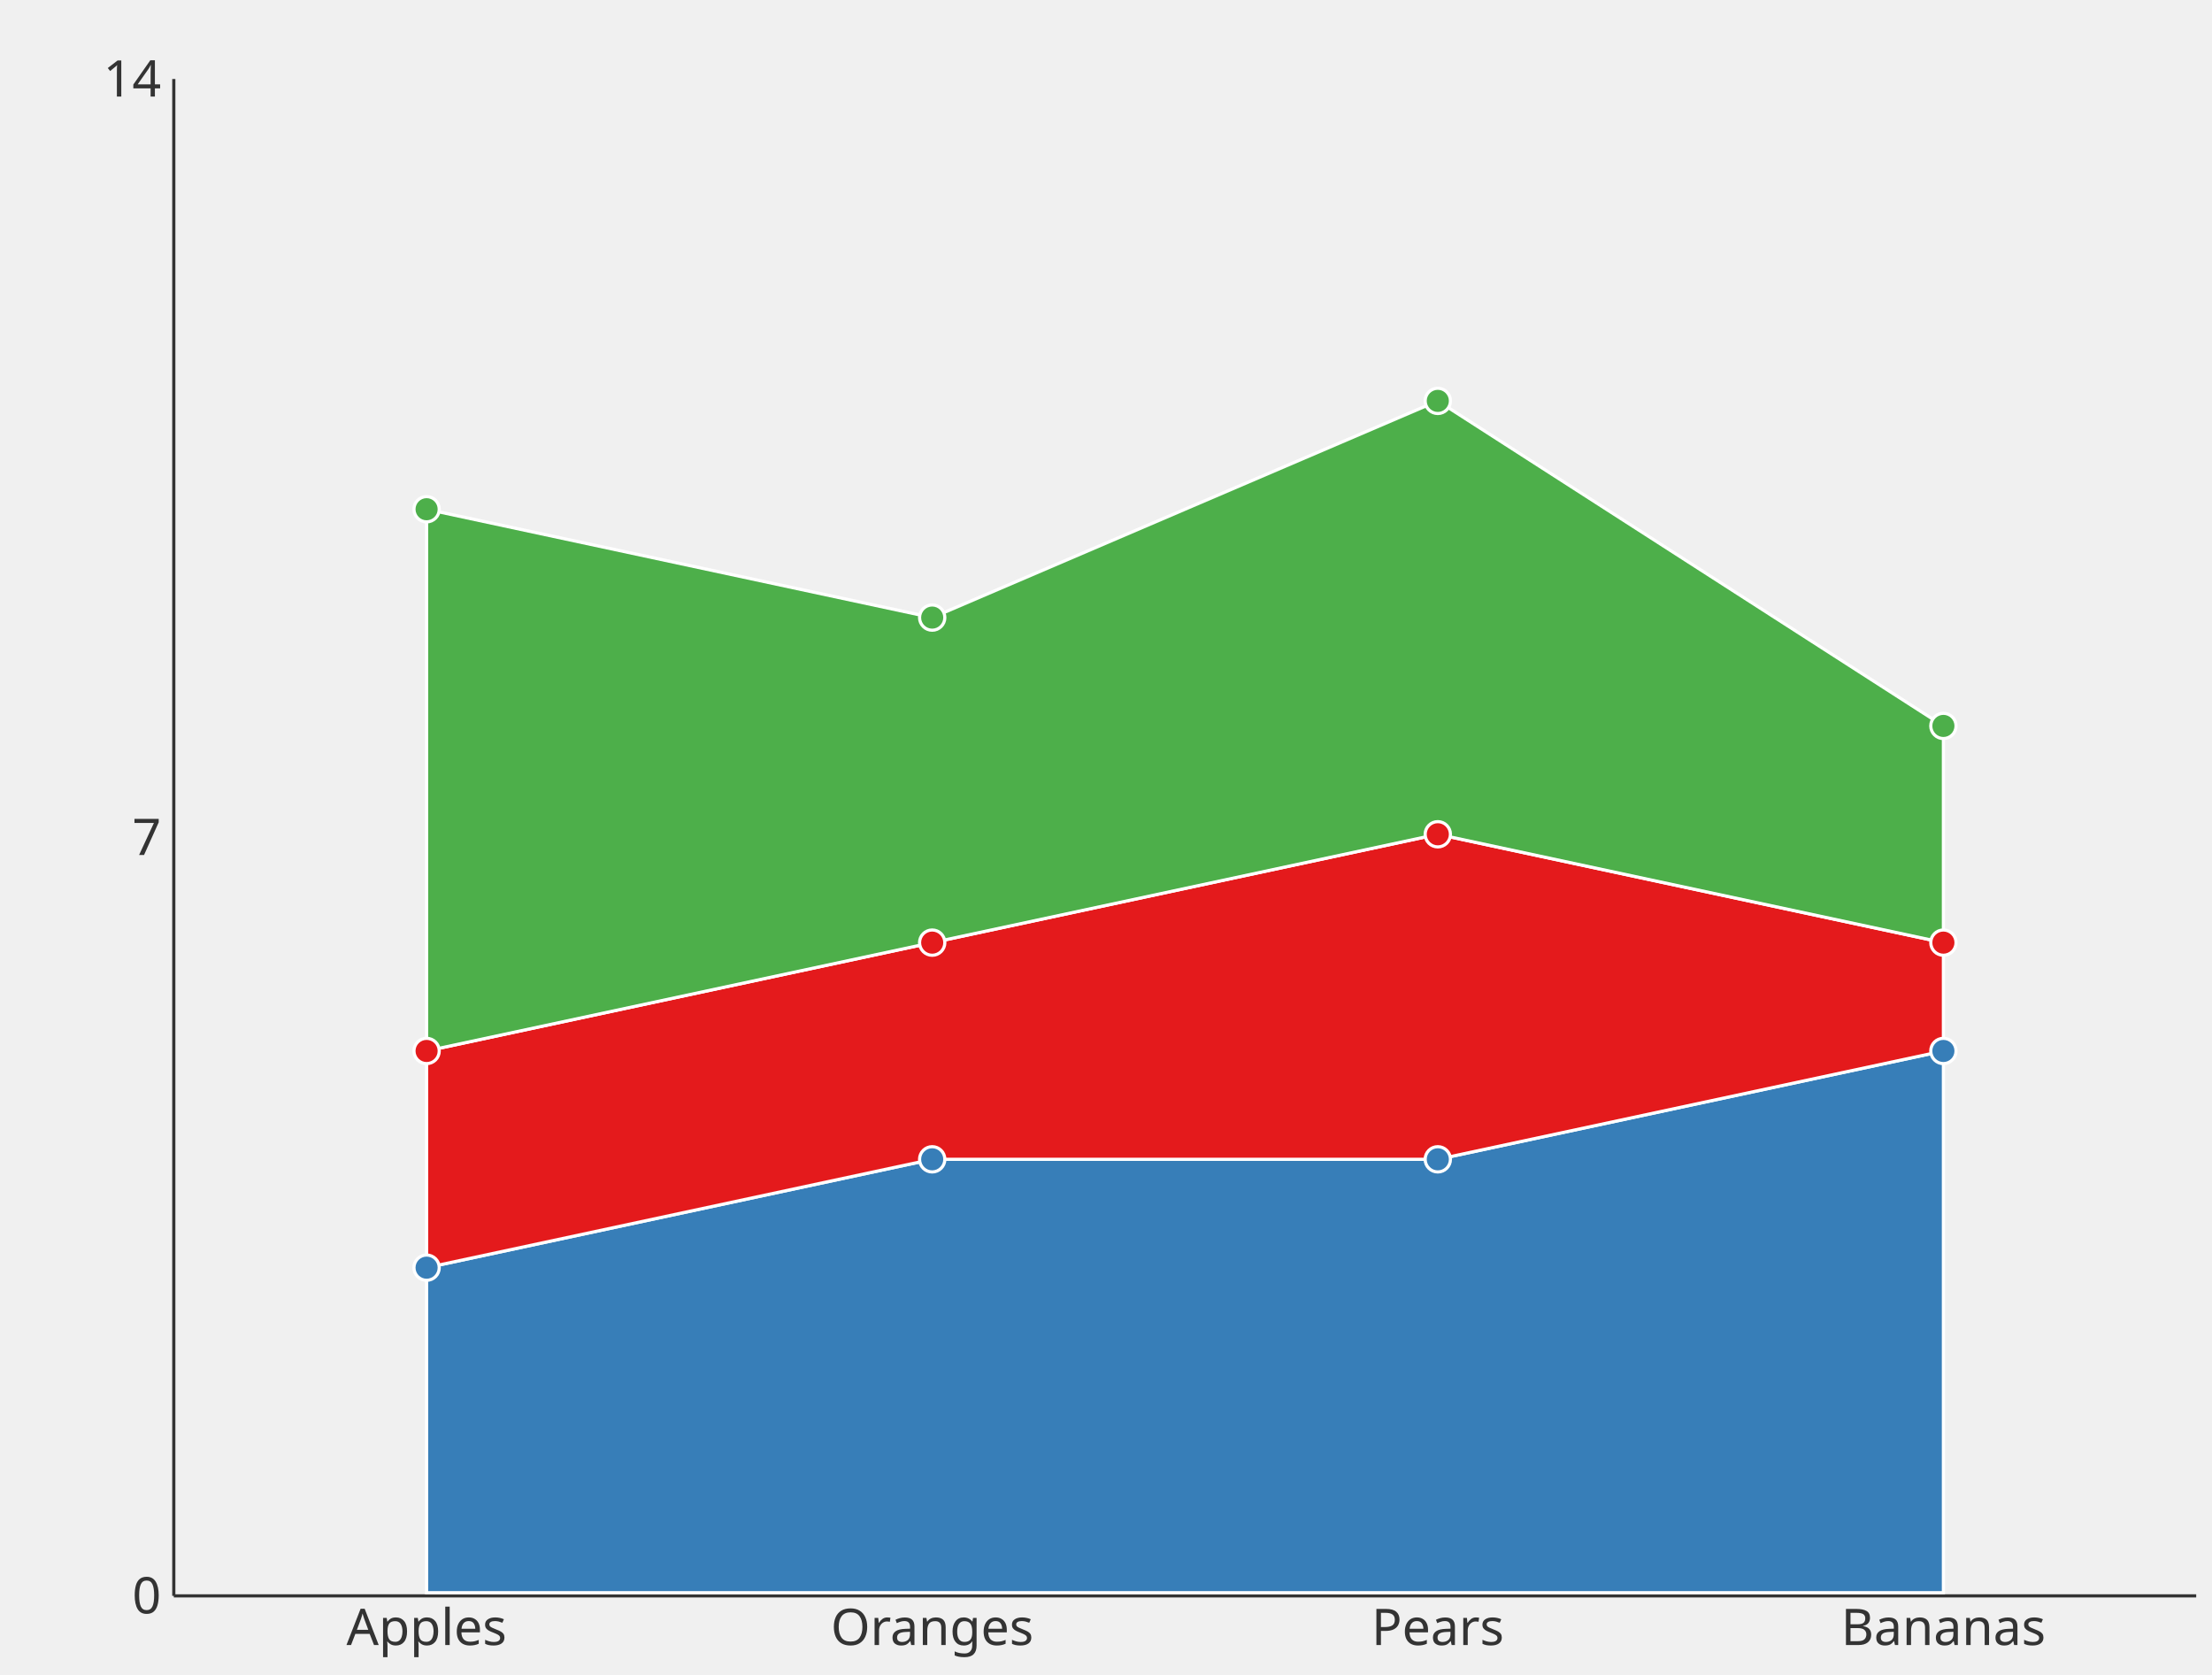
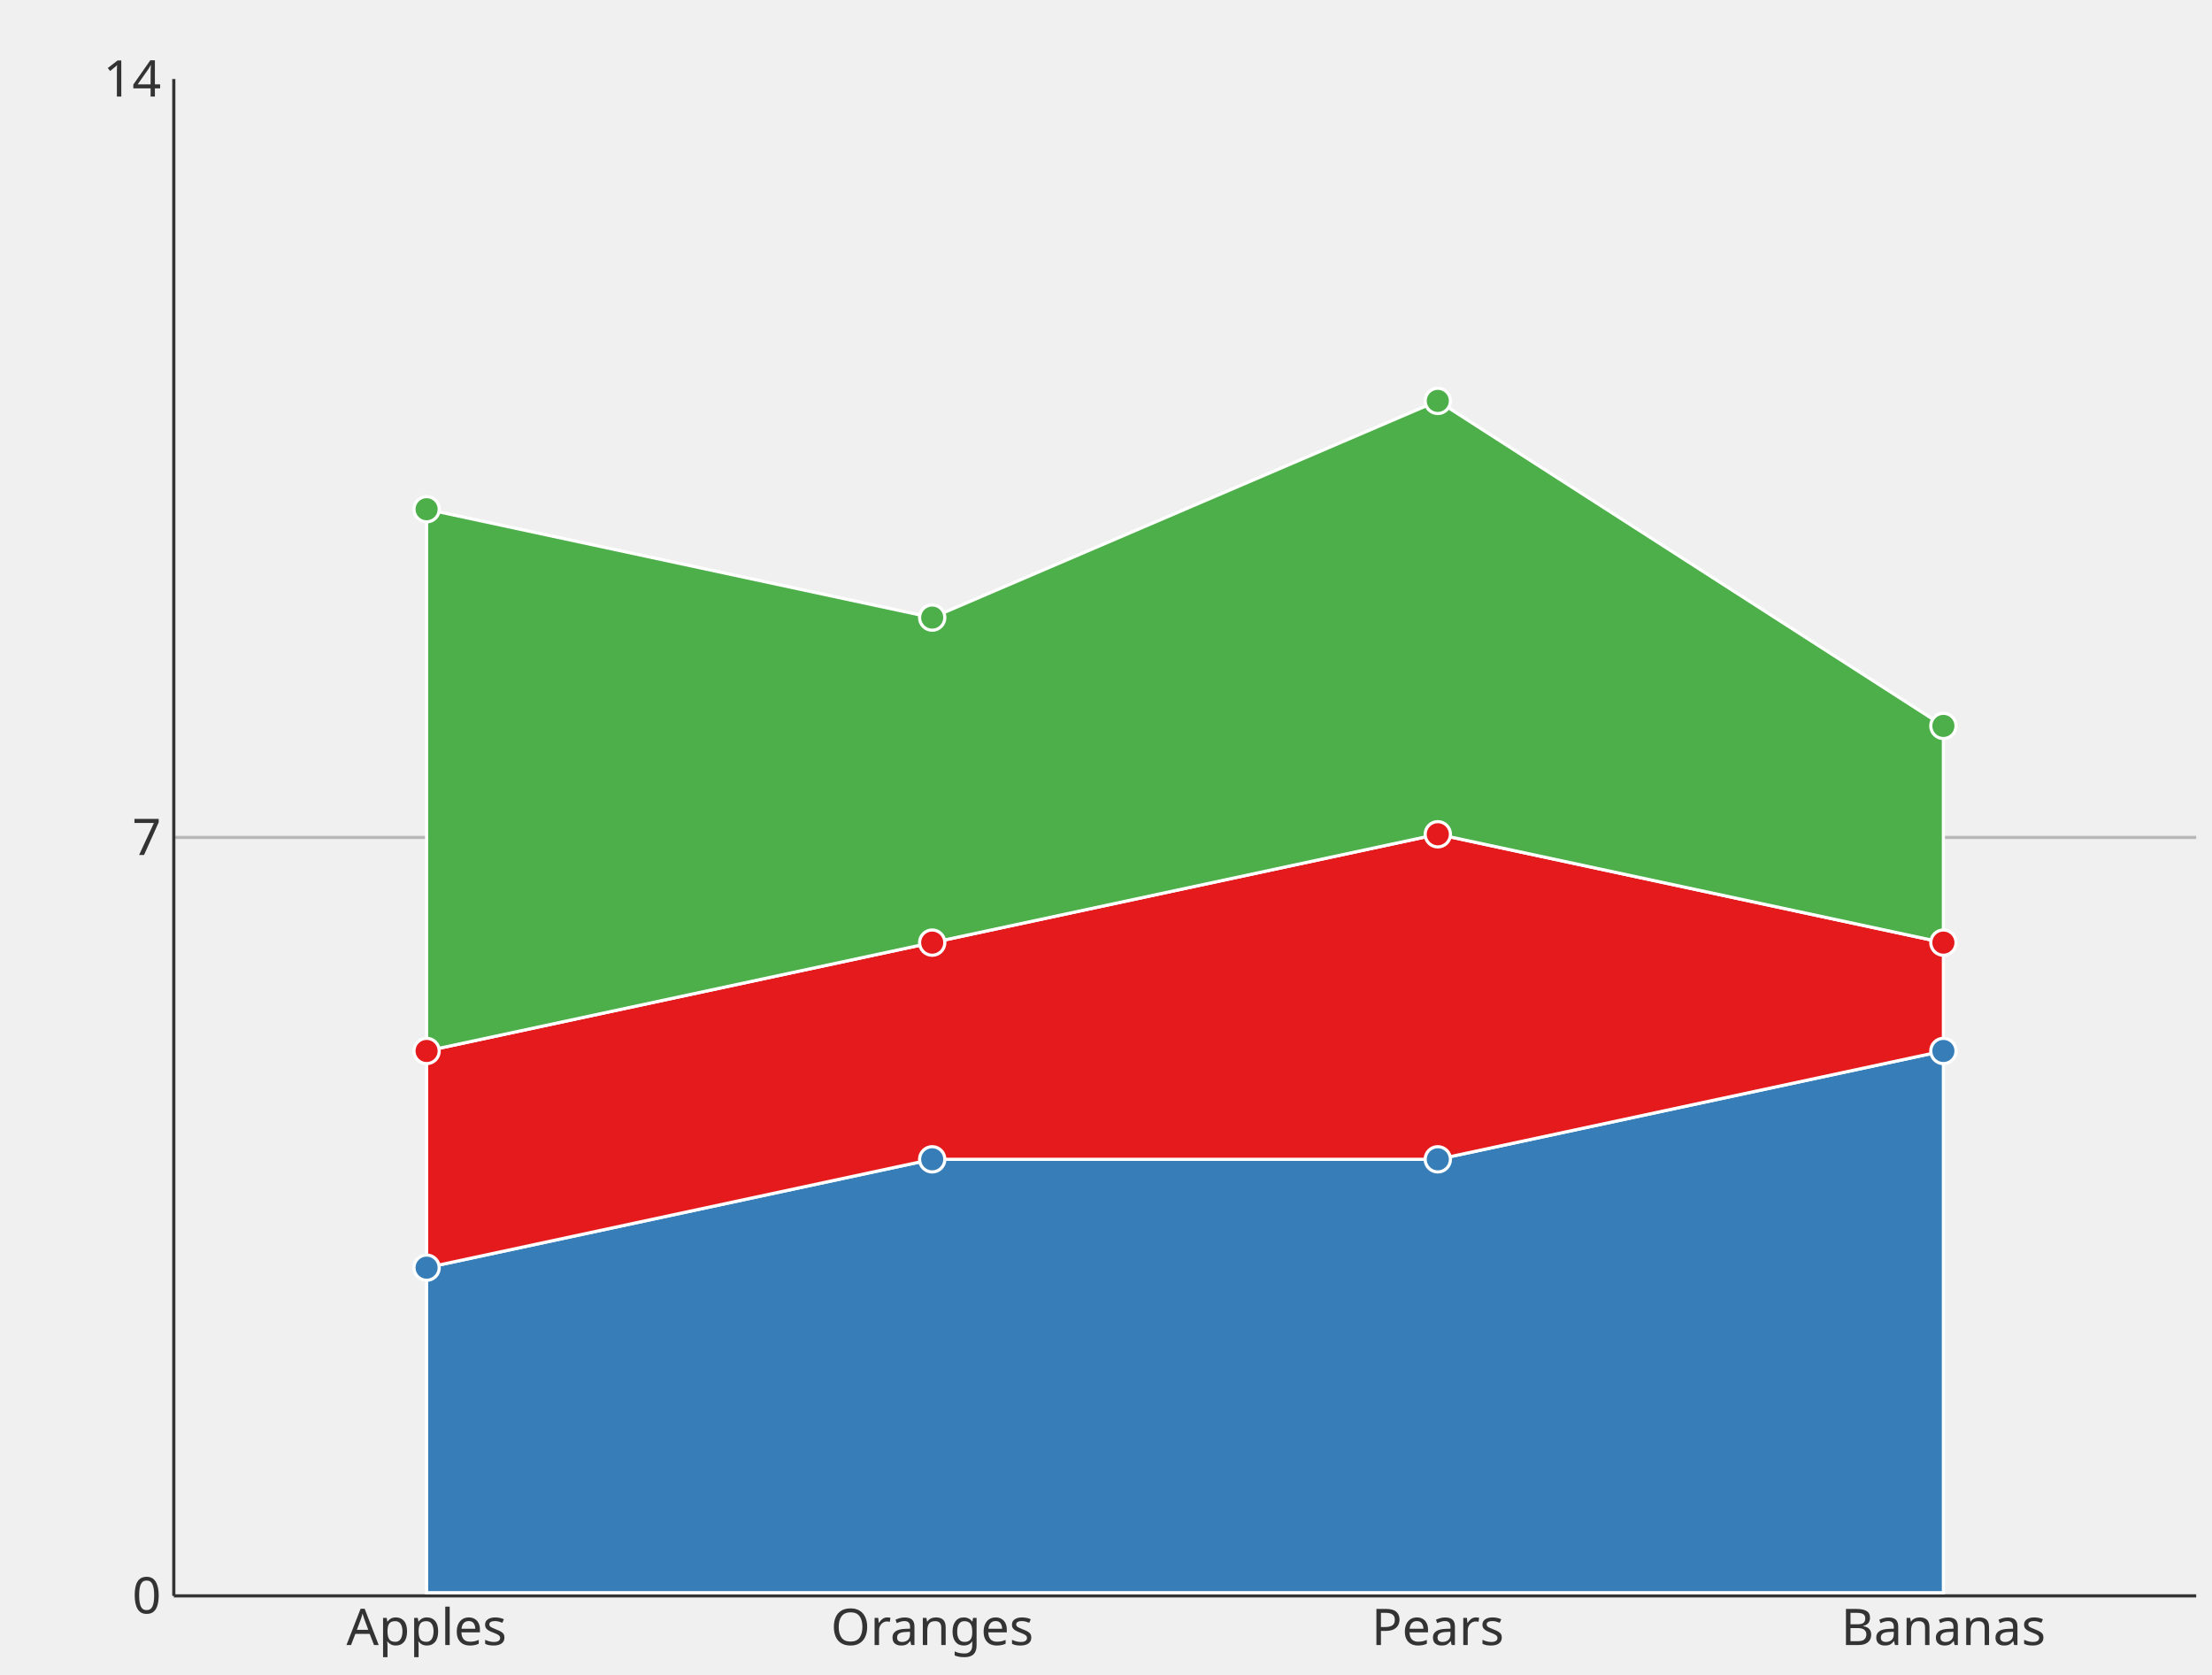
<svg xmlns="http://www.w3.org/2000/svg" font-family="sans-serif" font-size="16" viewBox="-55 -25 700 530">
  <style>
		@media (prefers-color-scheme: dark) {
			[fill="#333"] {fill: white}
			[stroke="#333"] {stroke: white}
		}
	</style>
  <g role="table">
    <line stroke="#333" x1="0" x2="0" y1="0" y2="480" />
    <line stroke="#333" x1="0" x2="640" y1="480" y2="480" />
+     <line opacity="0.3" stroke="#333" x1="0" x2="640" y1="240" y2="240" />
    <g aria-hidden="true">
      <text dominant-baseline="middle" fill="#333" text-anchor="end" x="-4" y="480">0</text>
      <text dominant-baseline="middle" fill="#333" text-anchor="end" x="-4" y="240">7</text>
      <text dominant-baseline="middle" fill="#333" text-anchor="end" x="-4" y="0">14</text>
    </g>
    <g role="row">
      <text dominant-baseline="middle" fill="#333" role="columnheader" text-anchor="middle" x="80" y="490">Apples</text>
      <text dominant-baseline="middle" fill="#333" role="columnheader" text-anchor="middle" x="240" y="490">Oranges</text>
      <text dominant-baseline="middle" fill="#333" role="columnheader" text-anchor="middle" x="400" y="490">Pears</text>
      <text dominant-baseline="middle" fill="#333" role="columnheader" text-anchor="middle" x="560" y="490">Bananas</text>
    </g>
    <polygon fill="#377eb8" points="80,376.143 240,341.857 400,341.857 560,307.571 560,479 400,479 240,479 80,479" stroke="white" />
    <polygon fill="#e41a1c" points="80,307.571 240,273.286 400,239 560,273.286 560,307.571 400,341.857 240,341.857 80,376.143" stroke="white" />
    <polygon fill="#4daf4a" points="80,136.143 240,170.429 400,101.857 560,204.714 560,273.286 400,239 240,273.286 80,307.571" stroke="white" />
    <g fill="#377eb8" role="row" stroke="white">
      <circle cx="80" cy="376.143" r="4" role="cell">
				</circle>
      <circle cx="240" cy="341.857" r="4" role="cell">
				</circle>
      <circle cx="400" cy="341.857" r="4" role="cell">
				</circle>
      <circle cx="560" cy="307.571" r="4" role="cell">
				</circle>
    </g>
    <g fill="#e41a1c" role="row" stroke="white">
      <circle cx="80" cy="307.571" r="4" role="cell">
				</circle>
      <circle cx="240" cy="273.286" r="4" role="cell">
				</circle>
      <circle cx="400" cy="239" r="4" role="cell">
				</circle>
      <circle cx="560" cy="273.286" r="4" role="cell">
				</circle>
    </g>
    <g fill="#4daf4a" role="row" stroke="white">
      <circle cx="80" cy="136.143" r="4" role="cell">
				</circle>
      <circle cx="240" cy="170.429" r="4" role="cell">
				</circle>
      <circle cx="400" cy="101.857" r="4" role="cell">
				</circle>
      <circle cx="560" cy="204.714" r="4" role="cell">
				</circle>
    </g>
  </g>
</svg>
